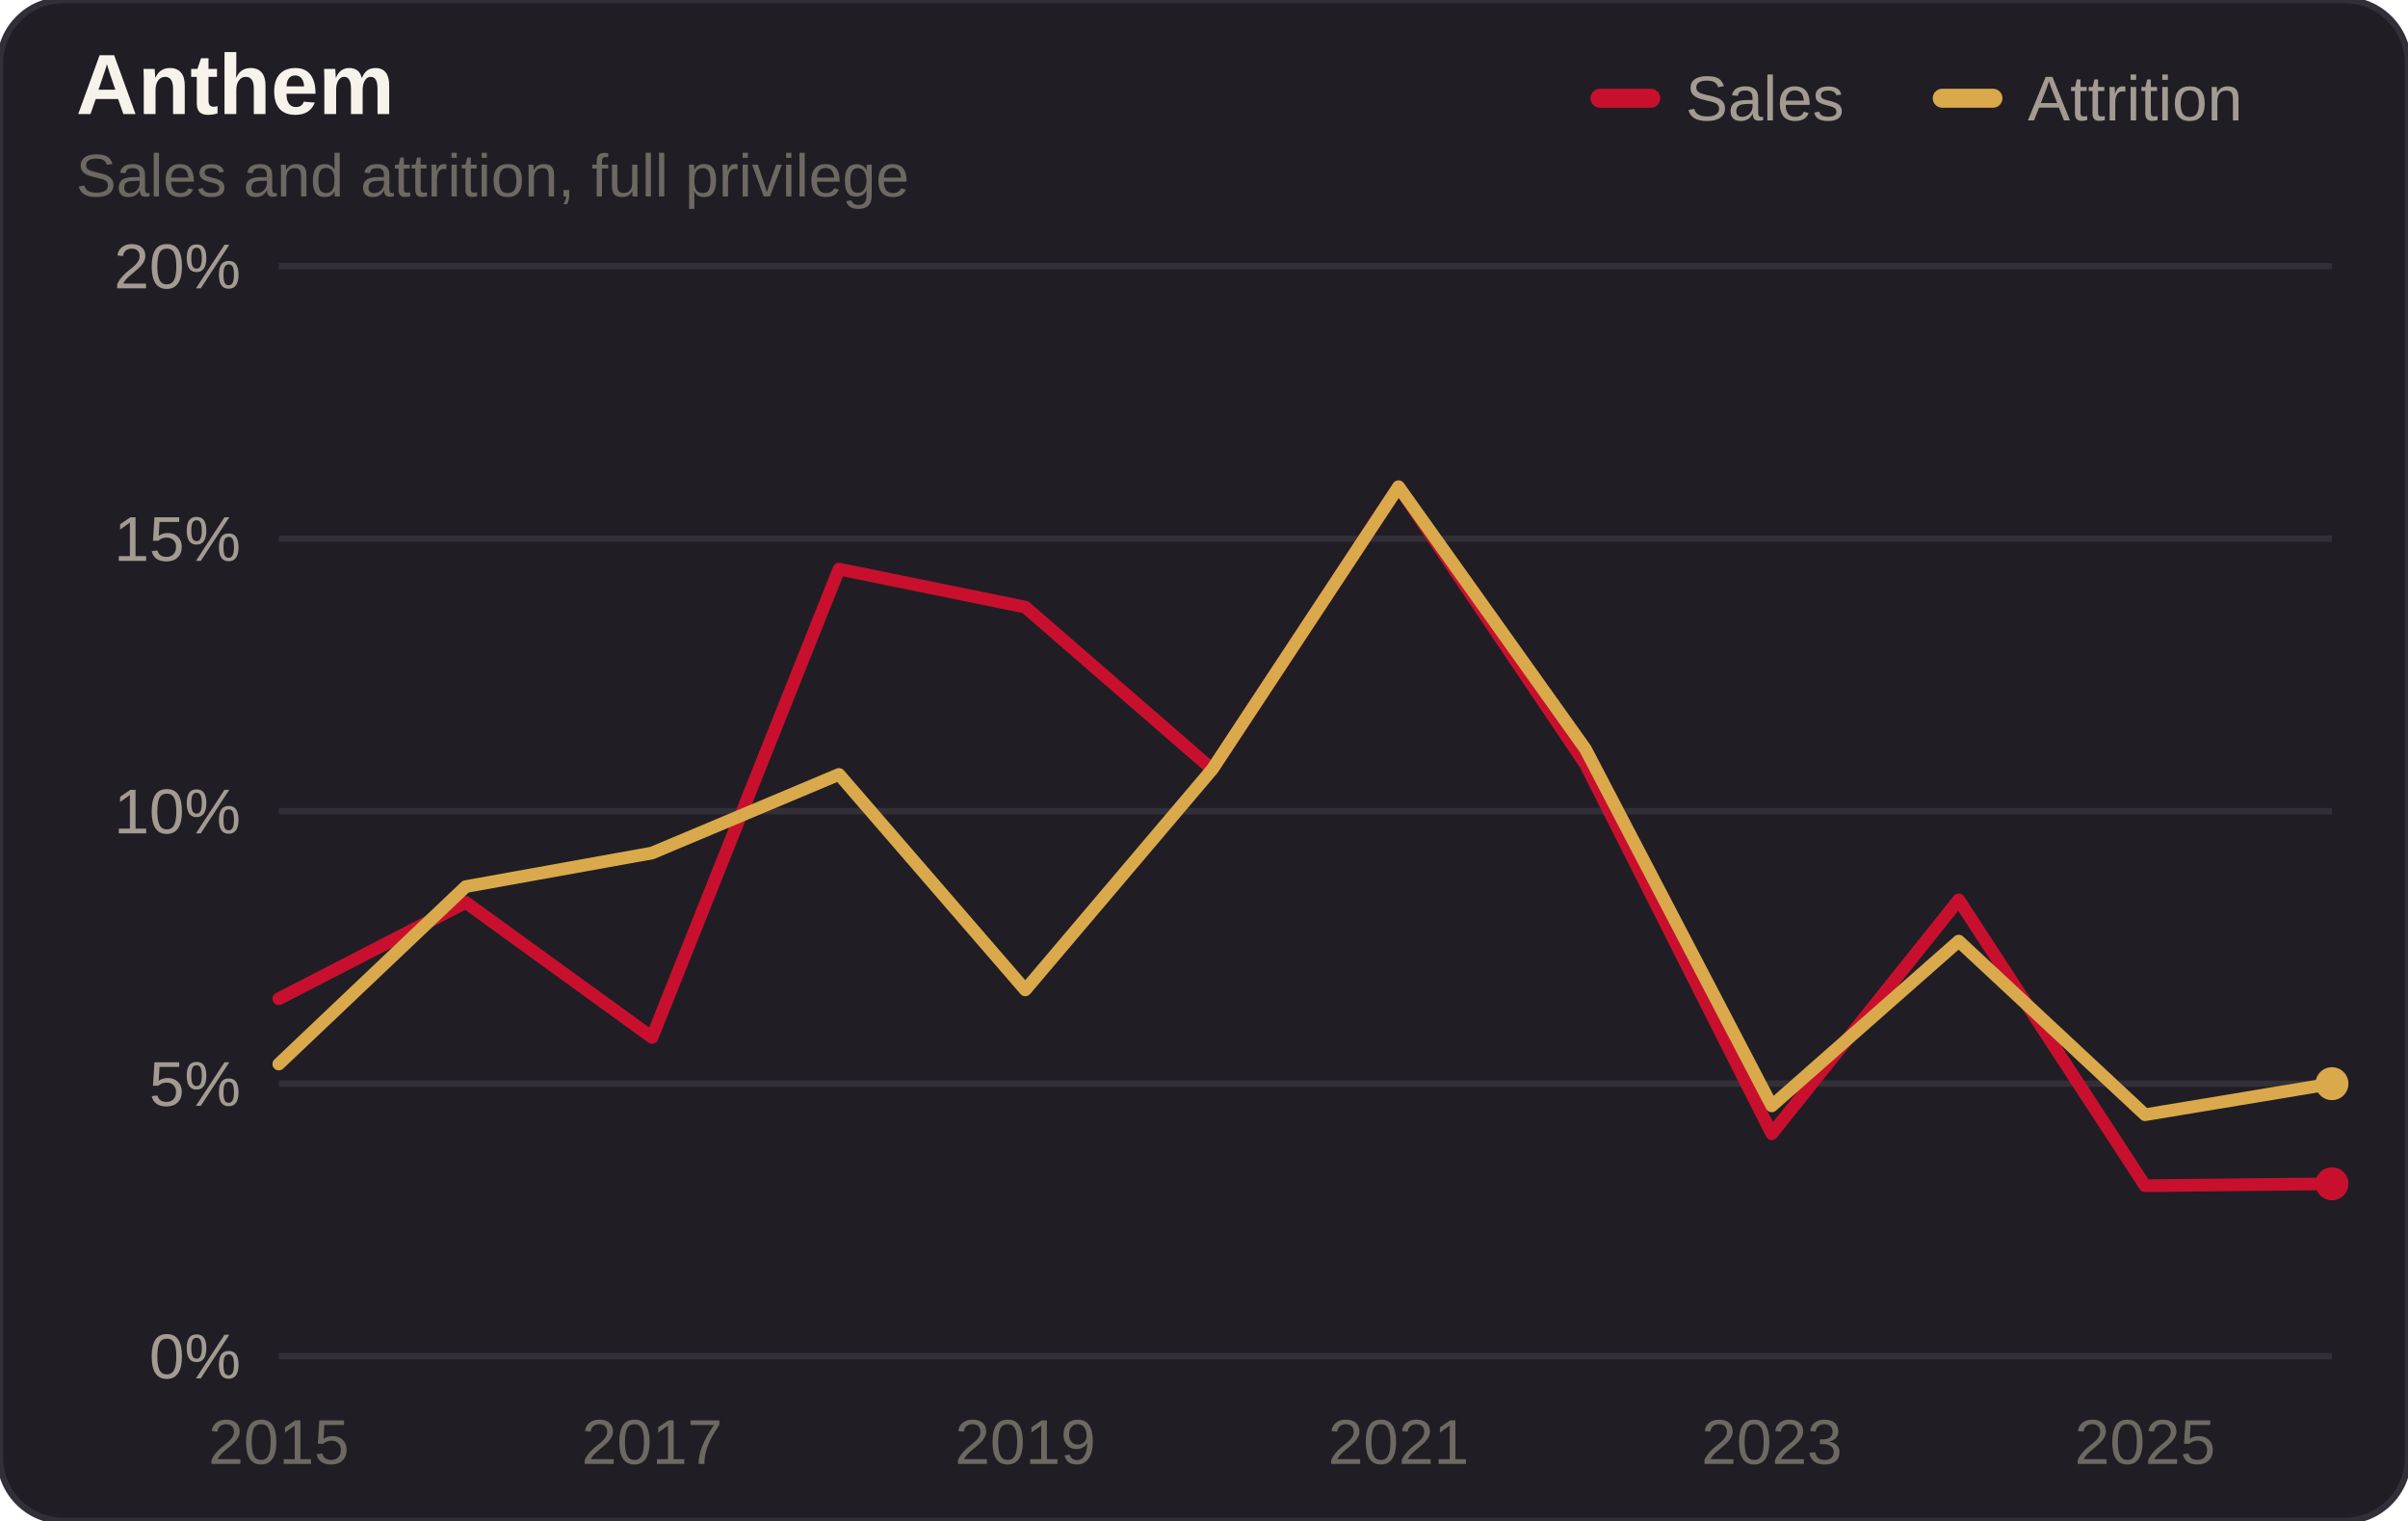
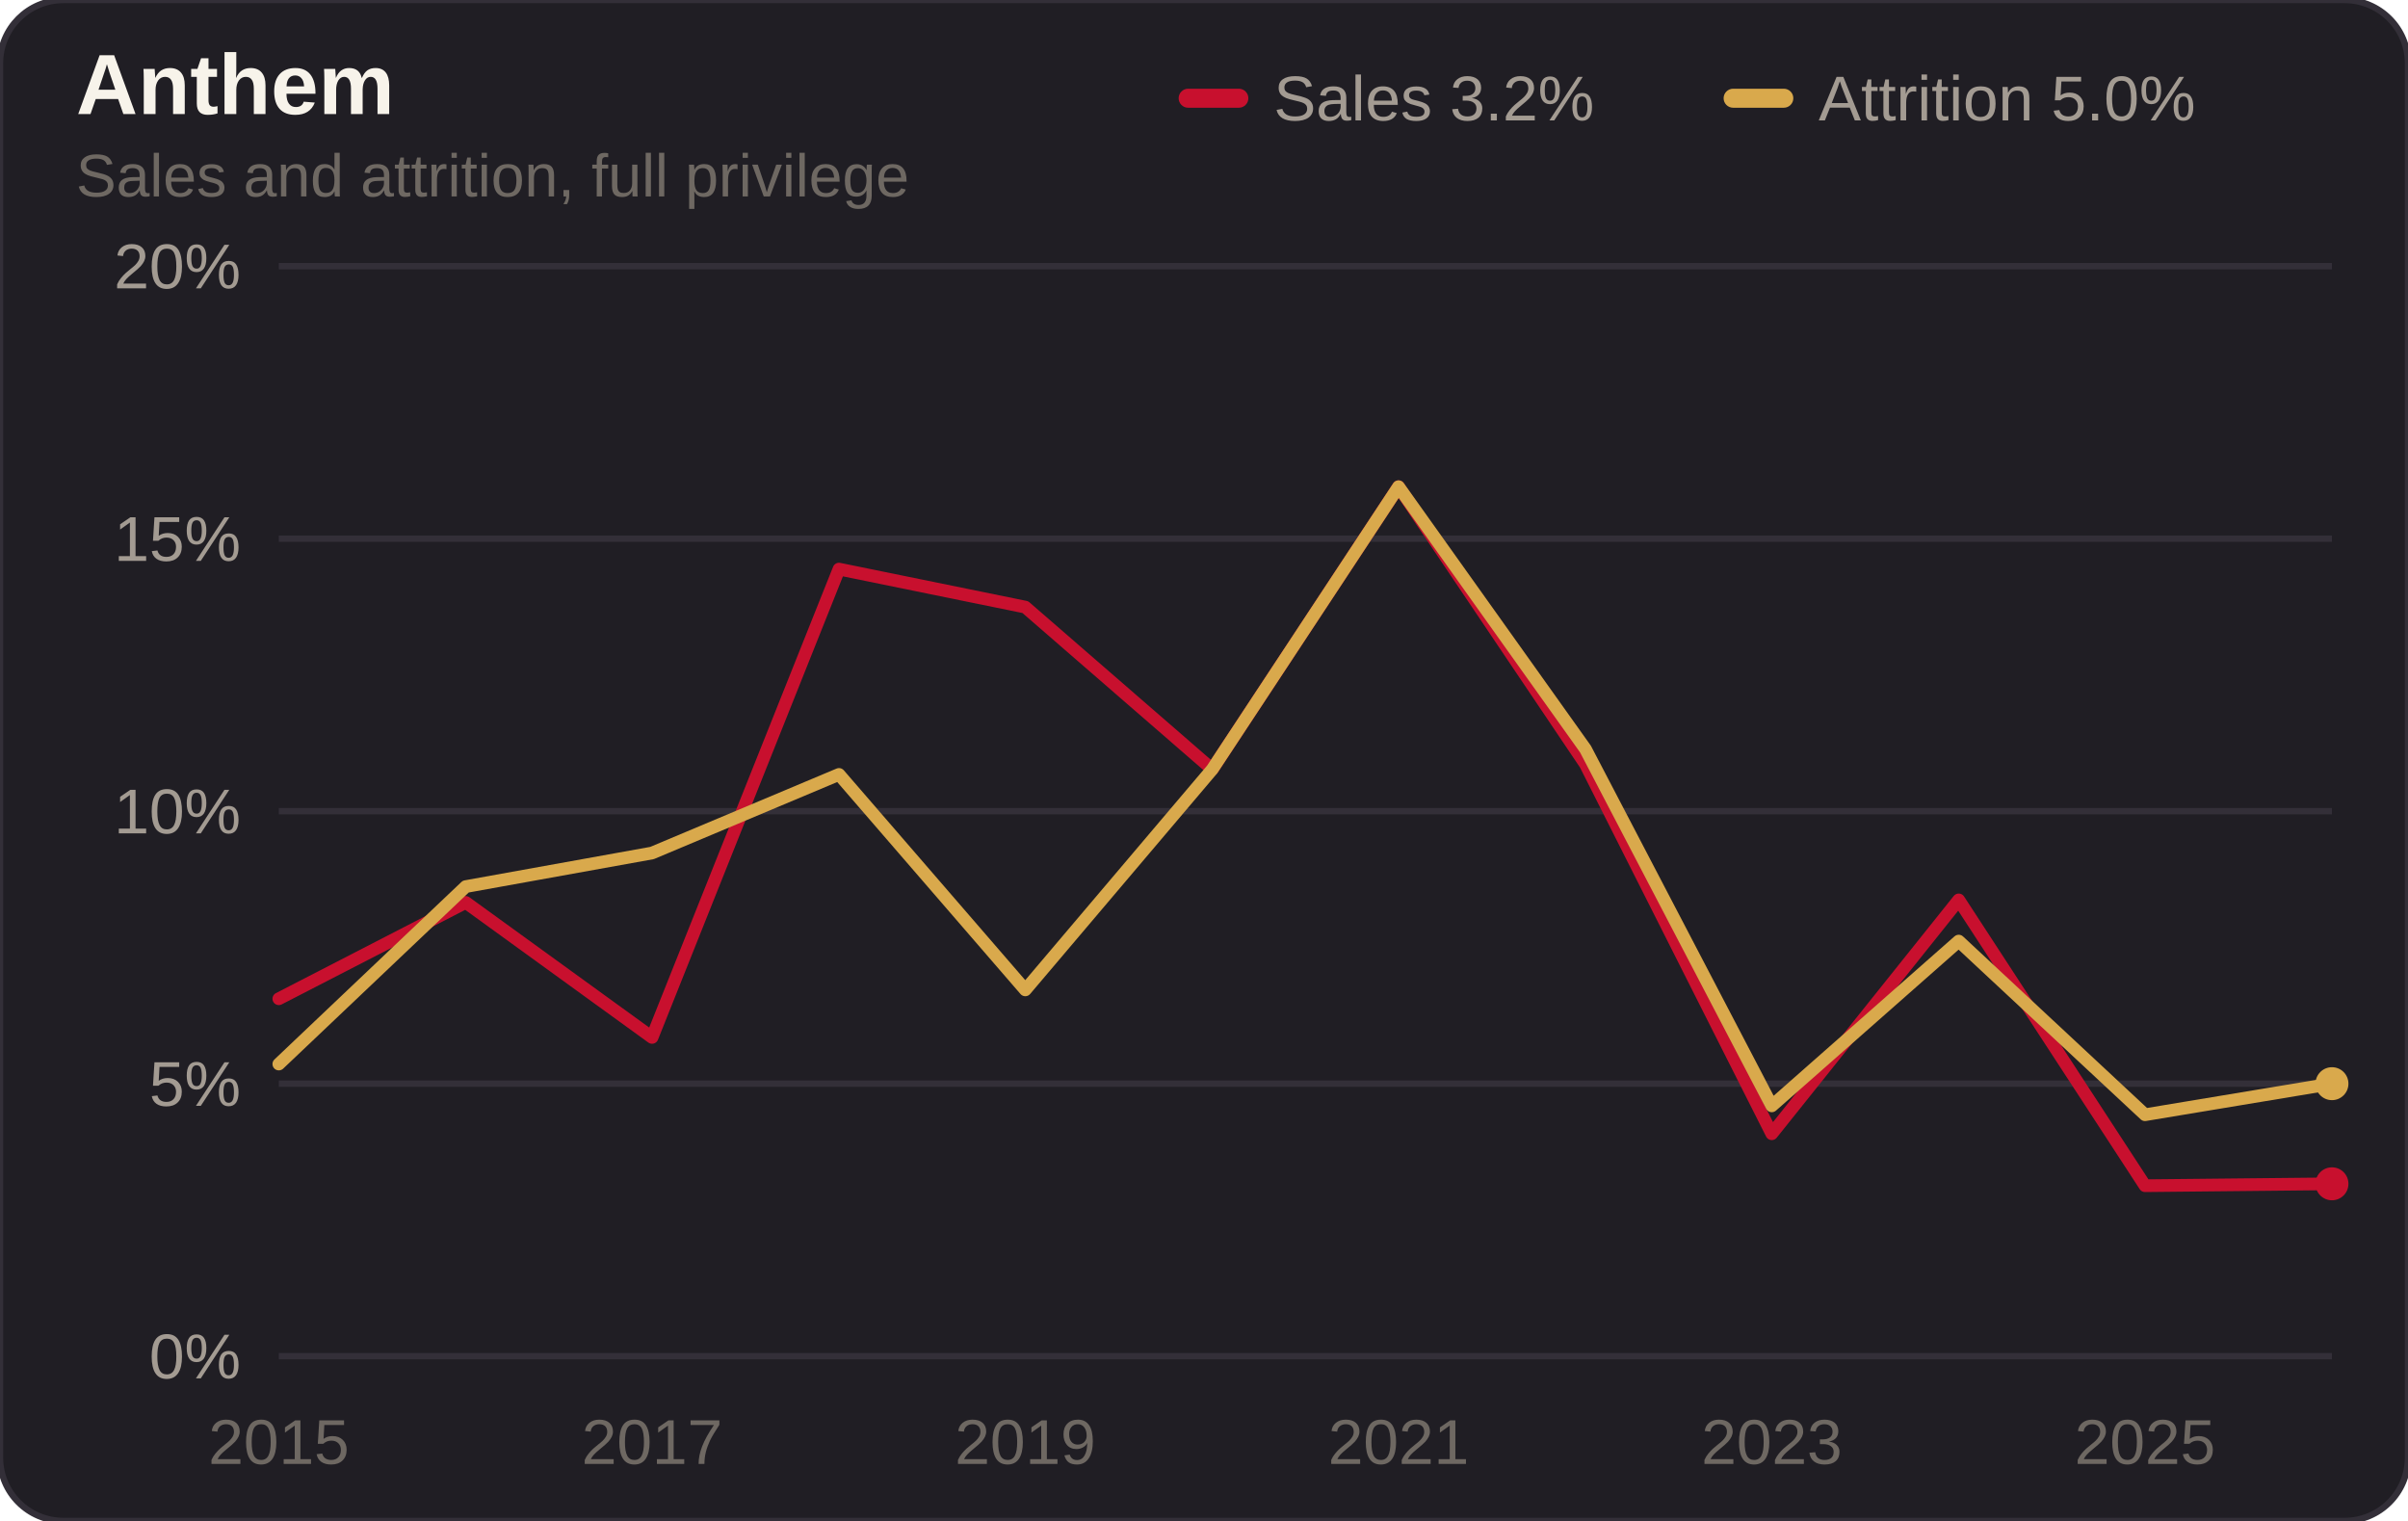
<svg xmlns="http://www.w3.org/2000/svg" viewBox="0 0 380 240" width="380" height="240" role="img" aria-label="Anthem, Sales and attrition, full privilege">
  <rect width="380" height="240" rx="10" fill="#201E24" stroke="#332F38" />
  <text x="12" y="18" fill="#F7F3EA" font-family="system-ui, -apple-system, 'Helvetica Neue', Arial, sans-serif" font-size="13.5" font-weight="700">Anthem</text>
  <text x="12" y="31" fill="#6E6862" font-family="system-ui, -apple-system, 'Helvetica Neue', Arial, sans-serif" font-size="9.5">Sales and attrition, full privilege</text>
  <line x1="44" y1="214.0" x2="368" y2="214.0" stroke="#332F38" stroke-width="1" />
  <text x="38" y="217.5" fill="#A39B92" font-family="system-ui, -apple-system, 'Helvetica Neue', Arial, sans-serif" font-size="10" text-anchor="end">0%</text>
  <line x1="44" y1="171.0" x2="368" y2="171.0" stroke="#332F38" stroke-width="1" />
  <text x="38" y="174.5" fill="#A39B92" font-family="system-ui, -apple-system, 'Helvetica Neue', Arial, sans-serif" font-size="10" text-anchor="end">5%</text>
  <line x1="44" y1="128.0" x2="368" y2="128.0" stroke="#332F38" stroke-width="1" />
  <text x="38" y="131.5" fill="#A39B92" font-family="system-ui, -apple-system, 'Helvetica Neue', Arial, sans-serif" font-size="10" text-anchor="end">10%</text>
  <line x1="44" y1="85.0" x2="368" y2="85.0" stroke="#332F38" stroke-width="1" />
  <text x="38" y="88.5" fill="#A39B92" font-family="system-ui, -apple-system, 'Helvetica Neue', Arial, sans-serif" font-size="10" text-anchor="end">15%</text>
  <line x1="44" y1="42.0" x2="368" y2="42.0" stroke="#332F38" stroke-width="1" />
  <text x="38" y="45.5" fill="#A39B92" font-family="system-ui, -apple-system, 'Helvetica Neue', Arial, sans-serif" font-size="10" text-anchor="end">20%</text>
  <text x="44.0" y="231" fill="#6E6862" font-family="system-ui, -apple-system, 'Helvetica Neue', Arial, sans-serif" font-size="10" text-anchor="middle">2015</text>
  <text x="102.9" y="231" fill="#6E6862" font-family="system-ui, -apple-system, 'Helvetica Neue', Arial, sans-serif" font-size="10" text-anchor="middle">2017</text>
  <text x="161.8" y="231" fill="#6E6862" font-family="system-ui, -apple-system, 'Helvetica Neue', Arial, sans-serif" font-size="10" text-anchor="middle">2019</text>
  <text x="220.7" y="231" fill="#6E6862" font-family="system-ui, -apple-system, 'Helvetica Neue', Arial, sans-serif" font-size="10" text-anchor="middle">2021</text>
  <text x="279.6" y="231" fill="#6E6862" font-family="system-ui, -apple-system, 'Helvetica Neue', Arial, sans-serif" font-size="10" text-anchor="middle">2023</text>
  <text x="338.5" y="231" fill="#6E6862" font-family="system-ui, -apple-system, 'Helvetica Neue', Arial, sans-serif" font-size="10" text-anchor="middle">2025</text>
  <path d="M44.0,157.6 L73.5,142.4 L102.9,163.7 L132.4,89.8 L161.8,95.8 L191.3,121.4 L220.7,76.8 L250.2,120.6 L279.6,178.9 L309.1,142.0 L338.5,187.1 L368.0,186.8" fill="none" stroke="#C8102E" stroke-width="2" stroke-linejoin="round" stroke-linecap="round" />
  <circle cx="368.0" cy="186.8" r="2.6" fill="#C8102E" />
  <path d="M44.0,167.9 L73.5,139.9 L102.9,134.6 L132.4,122.2 L161.8,156.2 L191.3,121.4 L220.7,76.8 L250.2,118.2 L279.6,174.5 L309.1,148.5 L338.5,175.9 L368.0,171.0" fill="none" stroke="#D9A94C" stroke-width="2" stroke-linejoin="round" stroke-linecap="round" />
  <circle cx="368.0" cy="171.0" r="2.6" fill="#D9A94C" />
-   <rect x="251.0" y="14" width="11" height="3" rx="1.5" fill="#C8102E" />
-   <text x="266.0" y="19" fill="#A39B92" font-family="system-ui, -apple-system, 'Helvetica Neue', Arial, sans-serif" font-size="10">Sales</text>
-   <rect x="305.0" y="14" width="11" height="3" rx="1.5" fill="#D9A94C" />
-   <text x="320.0" y="19" fill="#A39B92" font-family="system-ui, -apple-system, 'Helvetica Neue', Arial, sans-serif" font-size="10">Attrition</text>
+   <rect x="186.0" y="14" width="11" height="3" rx="1.5" fill="#C8102E" />
+   <text x="201.0" y="19" fill="#A39B92" font-family="system-ui, -apple-system, 'Helvetica Neue', Arial, sans-serif" font-size="10">Sales  3.2%</text>
+   <rect x="272.0" y="14" width="11" height="3" rx="1.5" fill="#D9A94C" />
+   <text x="287.0" y="19" fill="#A39B92" font-family="system-ui, -apple-system, 'Helvetica Neue', Arial, sans-serif" font-size="10">Attrition  5.0%</text>
</svg>
